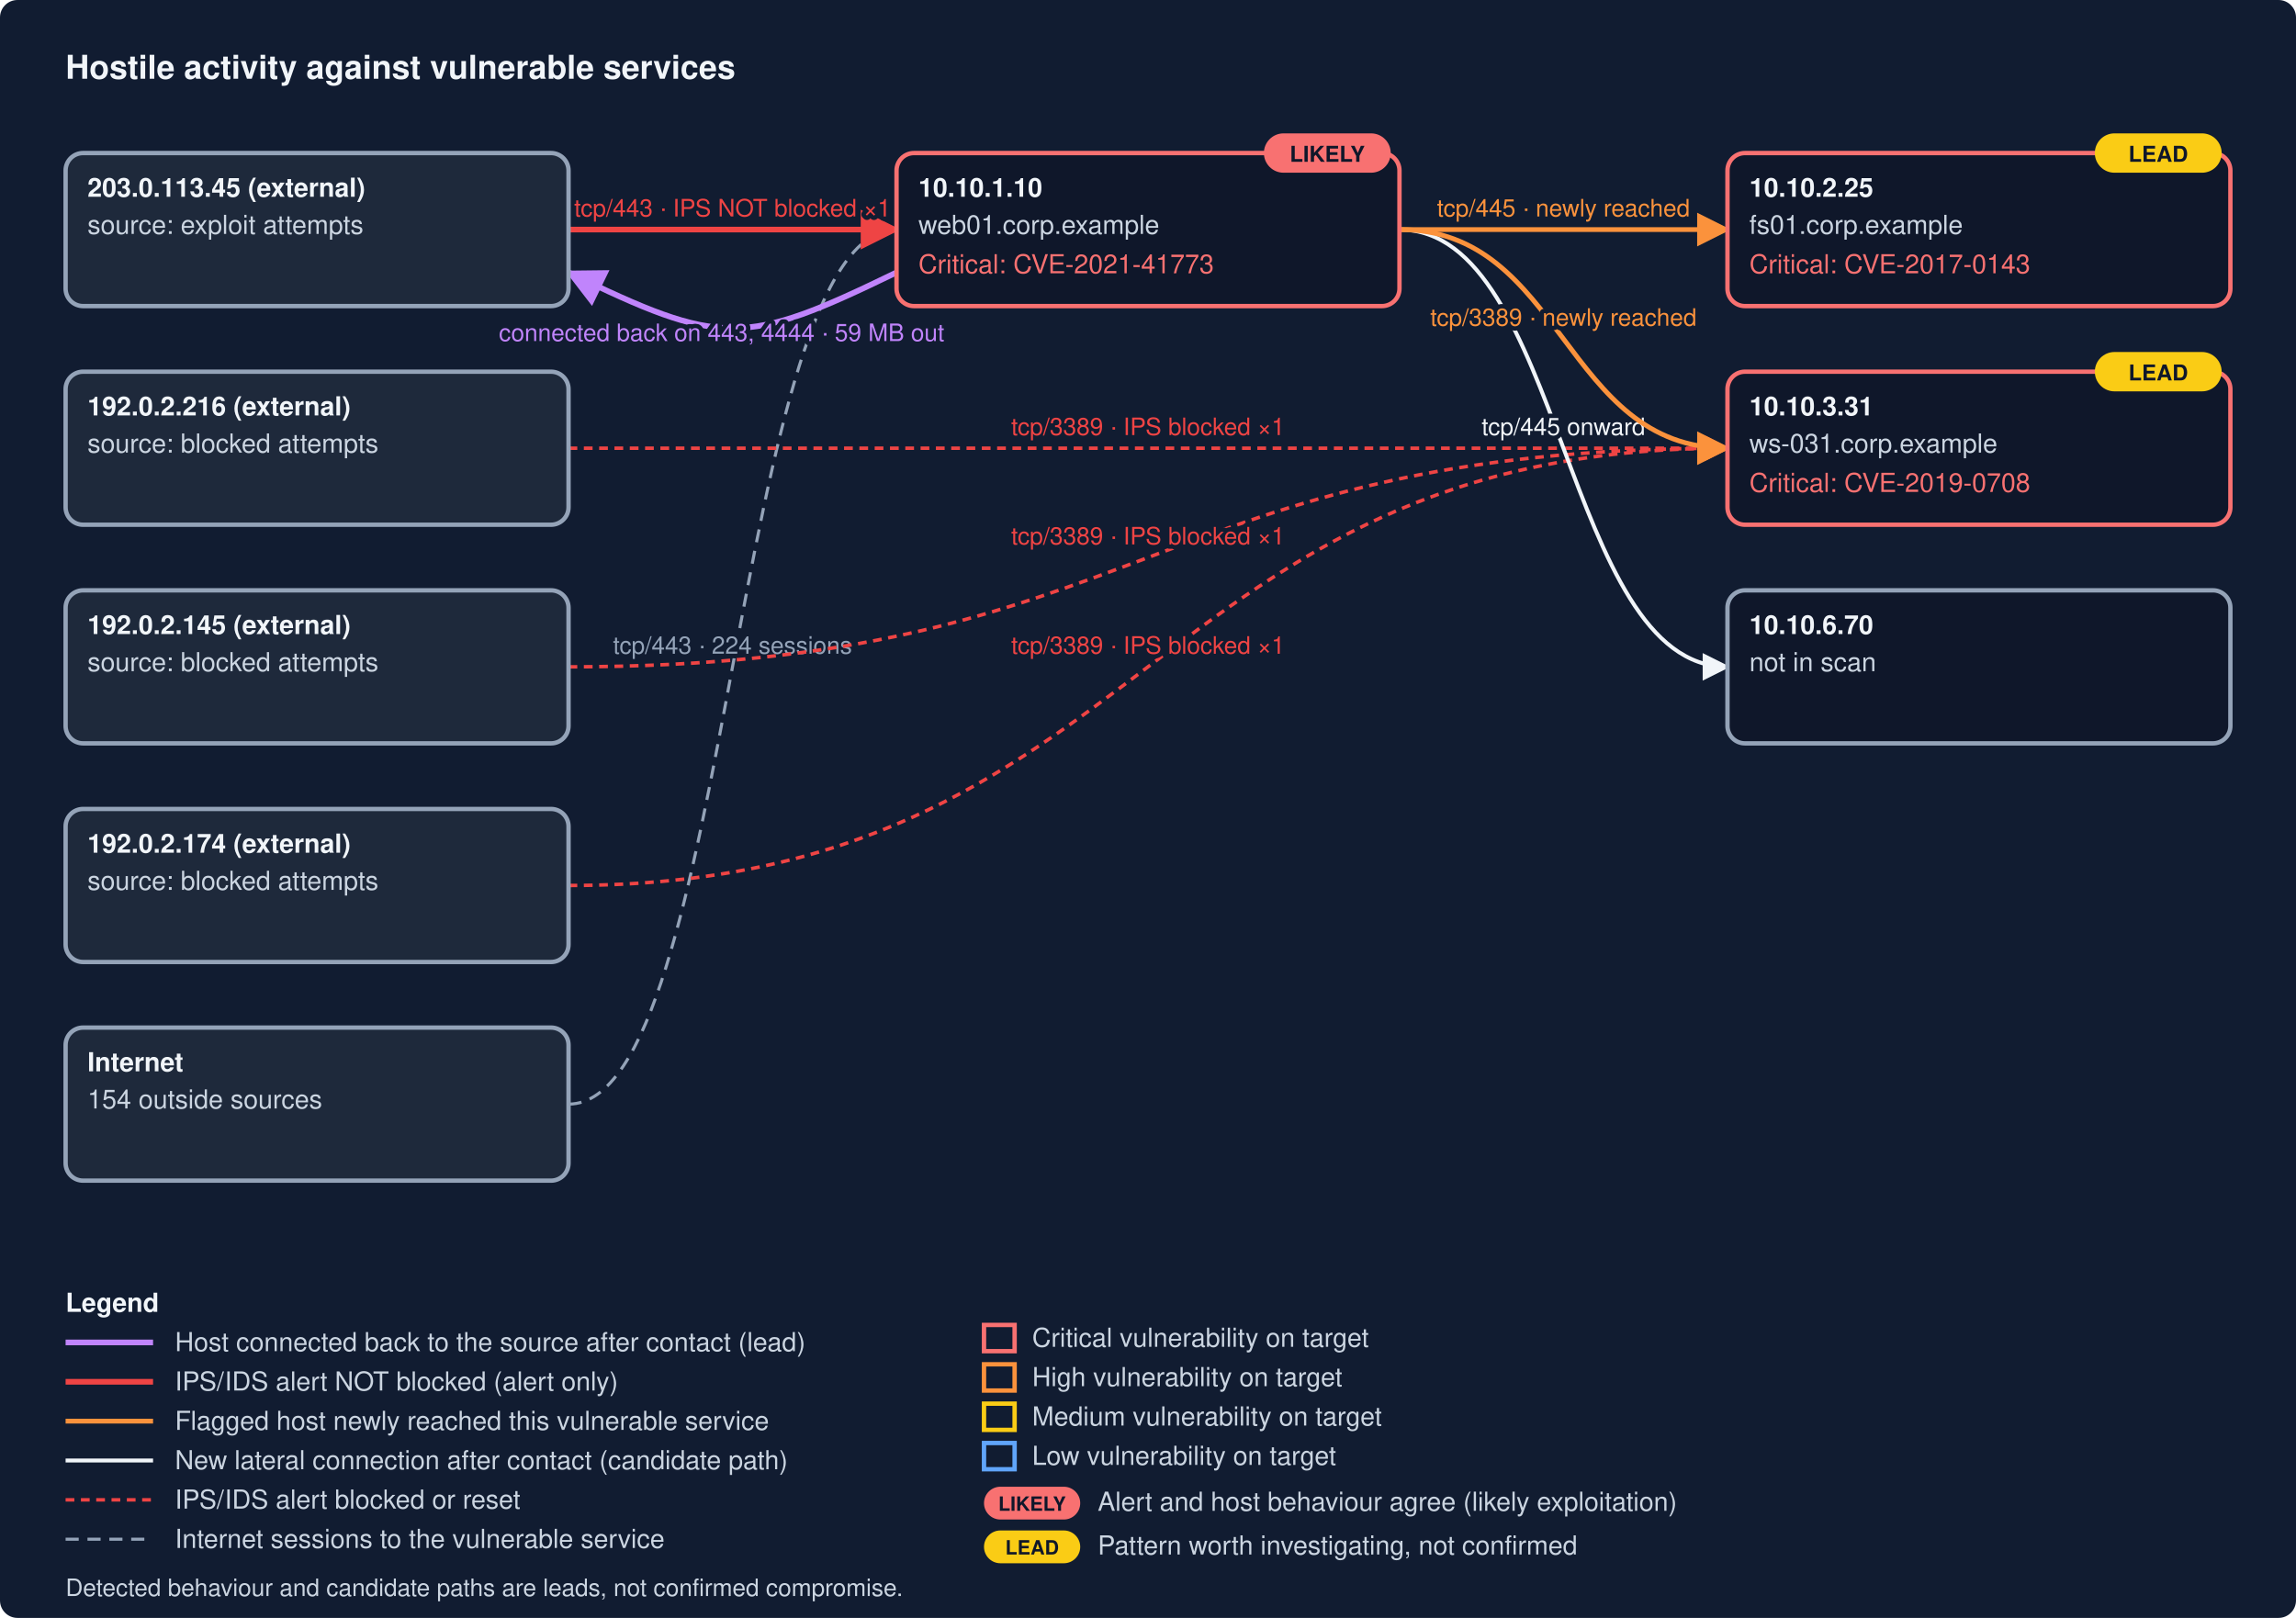
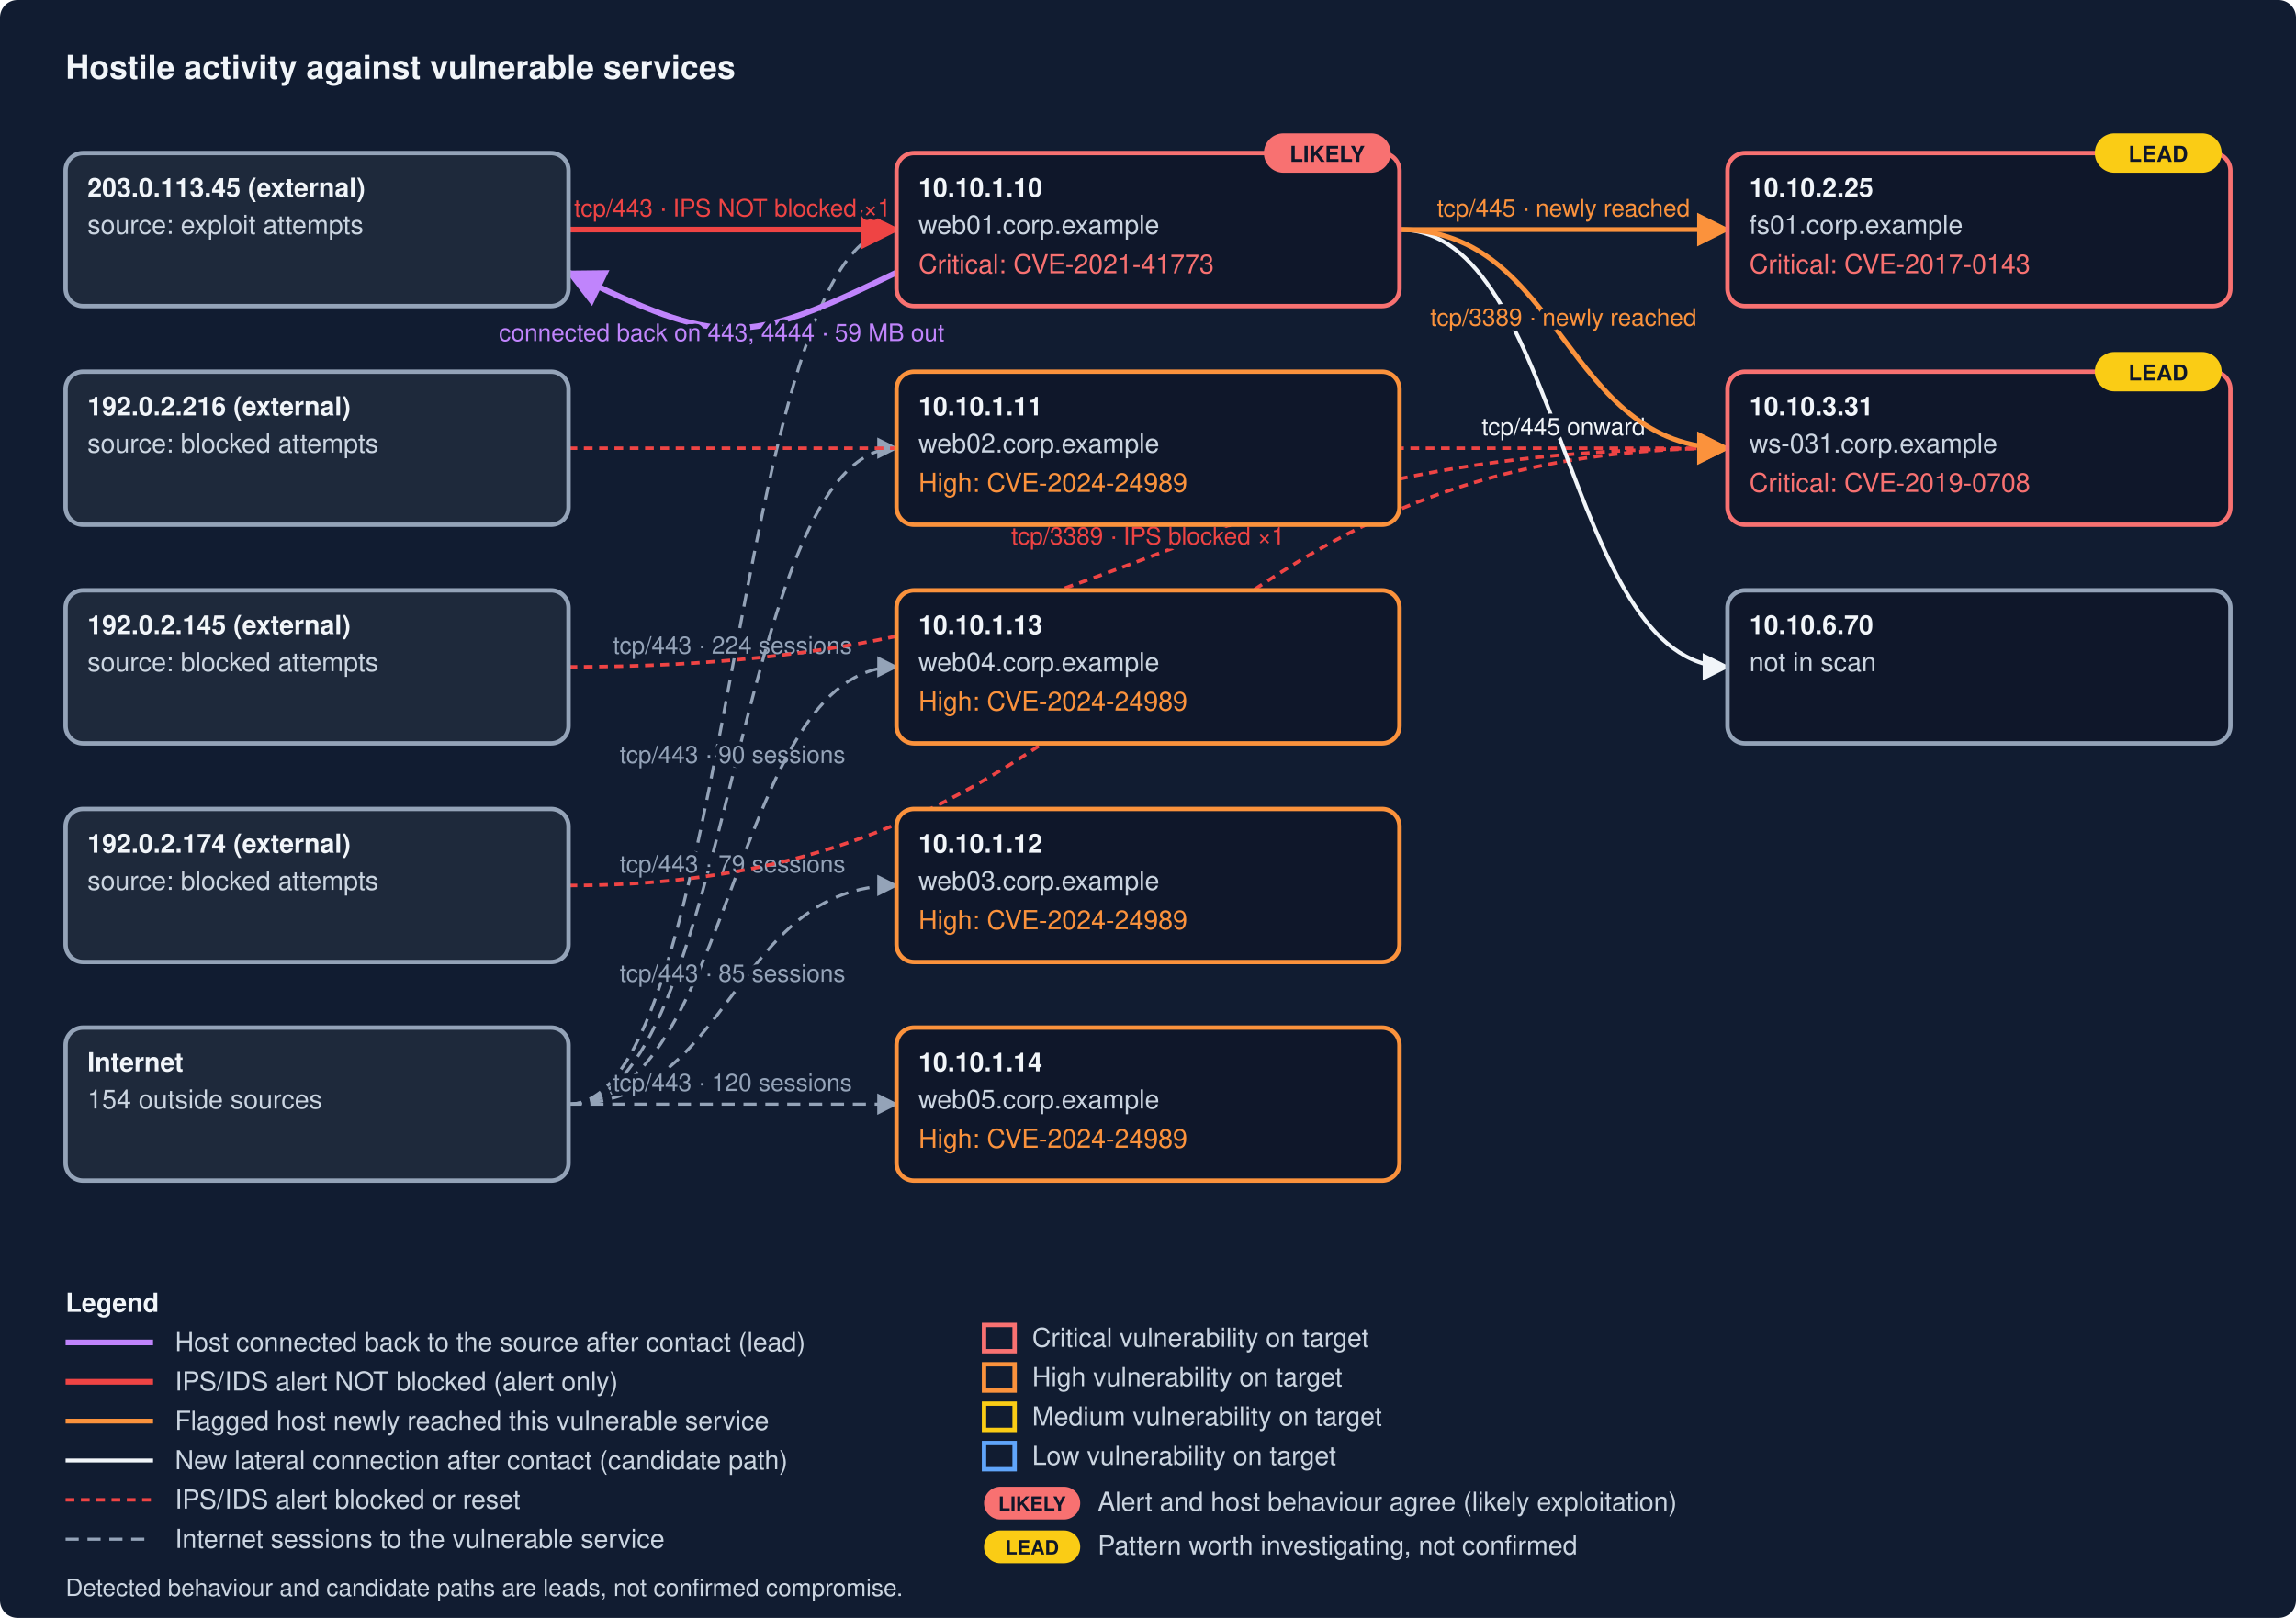
<svg xmlns="http://www.w3.org/2000/svg" class="dg" viewBox="0 0 1050 740" width="1050" height="740" role="img" aria-label="Hostile activity against vulnerable services" font-family="system-ui, -apple-system, Segoe UI, Helvetica, Arial, sans-serif" font-size="12">
  <style>
.dg-bg{fill:var(--panel,#111c31)}.dg-ink{fill:var(--fg,#f1f5f9)}.dg-ink2{fill:var(--muted,#cbd5e1)}
.dg-box{fill:var(--bg,#0f172a)}.dg-box.src{fill:var(--head,#1e293b)}
.dg-halo{paint-order:stroke;stroke:var(--panel,#111c31);stroke-width:4px;stroke-linejoin:round}
.sev-Critical{stroke:var(--sev-critical,#f87171)}.sev-High{stroke:var(--sev-high,#fb923c)}
.sev-Medium{stroke:var(--sev-medium,#facc15)}.sev-Low{stroke:var(--sev-low,#60a5fa)}
.sev-none,.sev-Info{stroke:var(--sev-none,#94a3b8)}
.tx-Critical{fill:var(--sev-critical,#f87171)}.tx-High{fill:var(--sev-high,#fb923c)}
.tx-Medium{fill:var(--sev-medium,#facc15)}.tx-Low{fill:var(--sev-low,#60a5fa)}.tx-none,.tx-Info{fill:var(--sev-none,#94a3b8)}
.e-return{stroke:var(--e-return,#c084fc);fill:var(--e-return,#c084fc)}
.e-ips,.e-ips-blocked{stroke:var(--e-ips,#ef4444);fill:var(--e-ips,#ef4444)}
.e-spread{stroke:var(--e-spread,#fb923c);fill:var(--e-spread,#fb923c)}
.e-onward{stroke:var(--fg,#f1f5f9);fill:var(--fg,#f1f5f9)}
.e-internet{stroke:var(--e-internet,#94a3b8);fill:var(--e-internet,#94a3b8)}
.lb-return{fill:var(--e-return,#c084fc)}.lb-ips,.lb-ips-blocked{fill:var(--e-ips,#ef4444)}
.lb-spread{fill:var(--e-spread,#fb923c)}.lb-onward{fill:var(--fg,#f1f5f9)}.lb-internet{fill:var(--e-internet,#94a3b8)}
path.e-return,path.e-ips,path.e-ips-blocked,path.e-spread,path.e-onward,path.e-internet,line.edge-line{fill:none}
.tag-likely{fill:var(--sev-critical,#f87171)}.tag-lead{fill:var(--sev-medium,#facc15)}.tag-tx{fill:var(--bg,#0f172a)}
.dg-dim{opacity:.18}.dg-focus rect,.dg-focus circle{stroke-width:4px}
.node,.bnode{cursor:pointer}
</style>
  <defs>
    <marker id="dg-arr-return" viewBox="0 0 10 10" refX="9" refY="5" markerWidth="7" markerHeight="7" orient="auto-start-reverse">
      <path d="M0,0 L10,5 L0,10 z" class="lb-return" />
    </marker>
    <marker id="dg-arr-ips" viewBox="0 0 10 10" refX="9" refY="5" markerWidth="7" markerHeight="7" orient="auto-start-reverse">
      <path d="M0,0 L10,5 L0,10 z" class="lb-ips" />
    </marker>
    <marker id="dg-arr-spread" viewBox="0 0 10 10" refX="9" refY="5" markerWidth="7" markerHeight="7" orient="auto-start-reverse">
      <path d="M0,0 L10,5 L0,10 z" class="lb-spread" />
    </marker>
    <marker id="dg-arr-onward" viewBox="0 0 10 10" refX="9" refY="5" markerWidth="7" markerHeight="7" orient="auto-start-reverse">
      <path d="M0,0 L10,5 L0,10 z" class="lb-onward" />
    </marker>
    <marker id="dg-arr-ips-blocked" viewBox="0 0 10 10" refX="9" refY="5" markerWidth="7" markerHeight="7" orient="auto-start-reverse">
      <path d="M0,0 L10,5 L0,10 z" class="lb-ips-blocked" />
    </marker>
    <marker id="dg-arr-internet" viewBox="0 0 10 10" refX="9" refY="5" markerWidth="7" markerHeight="7" orient="auto-start-reverse">
      <path d="M0,0 L10,5 L0,10 z" class="lb-internet" />
    </marker>
  </defs>
  <rect class="dg-bg" width="1050" height="740" rx="8" />
  <text x="30" y="36" font-size="15" font-weight="600" class="dg-ink">Hostile activity against vulnerable services</text>
  <g class="edge" data-src="internet" data-dst="10.10.1.10" data-findings="10.10.1.10|153884|443">
    <path d="M260,505.0 C335.0,505.0 335.0,105.0 410,105.0" class="e-internet" stroke-width="1.4" stroke-dasharray="6 4" marker-end="url(#dg-arr-internet)" />
    <text x="335" y="299" text-anchor="middle" font-size="11" class="dg-halo lb-internet">tcp/443 · 224 sessions</text>
  </g>
+   <g class="edge" data-src="internet" data-dst="10.10.1.11" data-findings="10.10.1.11|200206|443">
+     <path d="M260,505.0 C335.0,505.0 335.0,205.0 410,205.0" class="e-internet" stroke-width="1.4" stroke-dasharray="6 4" marker-end="url(#dg-arr-internet)" />
+     <text x="335" y="349" text-anchor="middle" font-size="11" class="dg-halo lb-internet">tcp/443 · 90 sessions</text>
+   </g>
+   <g class="edge" data-src="internet" data-dst="10.10.1.13" data-findings="10.10.1.13|200206|443">
+     <path d="M260,505.0 C335.0,505.0 335.0,305.0 410,305.0" class="e-internet" stroke-width="1.4" stroke-dasharray="6 4" marker-end="url(#dg-arr-internet)" />
+     <text x="335" y="399" text-anchor="middle" font-size="11" class="dg-halo lb-internet">tcp/443 · 79 sessions</text>
+   </g>
+   <g class="edge" data-src="internet" data-dst="10.10.1.12" data-findings="10.10.1.12|200206|443">
+     <path d="M260,505.0 C335.0,505.0 335.0,405.0 410,405.0" class="e-internet" stroke-width="1.4" stroke-dasharray="6 4" marker-end="url(#dg-arr-internet)" />
+     <text x="335" y="449" text-anchor="middle" font-size="11" class="dg-halo lb-internet">tcp/443 · 85 sessions</text>
+   </g>
+   <g class="edge" data-src="internet" data-dst="10.10.1.14" data-findings="10.10.1.14|200206|443">
+     <path d="M260,505.0 C335.0,505.0 335.0,505.0 410,505.0" class="e-internet" stroke-width="1.4" stroke-dasharray="6 4" marker-end="url(#dg-arr-internet)" />
+     <text x="335" y="499" text-anchor="middle" font-size="11" class="dg-halo lb-internet">tcp/443 · 120 sessions</text>
+   </g>
  <g class="edge" data-src="192.0.2.216" data-dst="10.10.3.31" data-findings="10.10.3.31|125313|3389">
    <path d="M260,205.0 C525.0,205.0 525.0,205.0 790,205.0" class="e-ips-blocked" stroke-width="1.6" stroke-dasharray="4 3" marker-end="url(#dg-arr-ips-blocked)" />
    <text x="525" y="199" text-anchor="middle" font-size="11" class="dg-halo lb-ips-blocked">tcp/3389 · IPS blocked ×1</text>
  </g>
  <g class="edge" data-src="192.0.2.145" data-dst="10.10.3.31" data-findings="10.10.3.31|125313|3389">
    <path d="M260,305.0 C525.0,305.0 525.0,205.0 790,205.0" class="e-ips-blocked" stroke-width="1.6" stroke-dasharray="4 3" marker-end="url(#dg-arr-ips-blocked)" />
    <text x="525" y="249" text-anchor="middle" font-size="11" class="dg-halo lb-ips-blocked">tcp/3389 · IPS blocked ×1</text>
  </g>
  <g class="edge" data-src="192.0.2.174" data-dst="10.10.3.31" data-findings="10.10.3.31|125313|3389">
    <path d="M260,405.0 C525.0,405.0 525.0,205.0 790,205.0" class="e-ips-blocked" stroke-width="1.6" stroke-dasharray="4 3" marker-end="url(#dg-arr-ips-blocked)" />
    <text x="525" y="299" text-anchor="middle" font-size="11" class="dg-halo lb-ips-blocked">tcp/3389 · IPS blocked ×1</text>
  </g>
  <g class="edge" data-src="10.10.1.10" data-dst="10.10.6.70" data-findings="10.10.1.10|153884|443">
    <path d="M640,105.0 C715.0,105.0 715.0,305.0 790,305.0" class="e-onward" stroke-width="1.8" marker-end="url(#dg-arr-onward)" />
    <text x="715" y="199" text-anchor="middle" font-size="11" class="dg-halo lb-onward">tcp/445 onward</text>
  </g>
  <g class="edge" data-src="10.10.1.10" data-dst="10.10.2.25" data-findings="10.10.2.25|97833|445">
    <path d="M640,105.0 C715.0,105.0 715.0,105.0 790,105.0" class="e-spread" stroke-width="2.2" marker-end="url(#dg-arr-spread)" />
    <text x="715" y="99" text-anchor="middle" font-size="11" class="dg-halo lb-spread">tcp/445 · newly reached</text>
  </g>
  <g class="edge" data-src="10.10.1.10" data-dst="10.10.3.31" data-findings="10.10.3.31|125313|3389">
    <path d="M640,105.0 C715.0,105.0 715.0,205.0 790,205.0" class="e-spread" stroke-width="2.2" marker-end="url(#dg-arr-spread)" />
    <text x="715" y="149" text-anchor="middle" font-size="11" class="dg-halo lb-spread">tcp/3389 · newly reached</text>
  </g>
  <g class="edge" data-src="203.0.113.45" data-dst="10.10.1.10" data-findings="10.10.1.10|153884|443">
    <path d="M260,105.0 C335.0,105.0 335.0,105.0 410,105.0" class="e-ips" stroke-width="2.6" marker-end="url(#dg-arr-ips)" />
    <text x="335" y="99" text-anchor="middle" font-size="11" class="dg-halo lb-ips">tcp/443 · IPS NOT blocked ×1</text>
  </g>
  <g class="edge" data-src="10.10.1.10" data-dst="203.0.113.45" data-findings="10.10.1.10|153884|443">
    <path d="M410,124.6 C340,158.6 330,158.6 260,124.6" class="e-return" stroke-width="2.6" marker-end="url(#dg-arr-return)" />
    <text x="330" y="156" text-anchor="middle" font-size="11" class="dg-halo lb-return">connected back on 443, 4444 · 59 MB out</text>
  </g>
  <g class="node" data-host="203.0.113.45" data-sev="none" tabindex="0">
    <rect class="dg-box src sev-none" x="30" y="70" width="230" height="70" rx="8" stroke-width="2" />
    <text x="40" y="90" font-weight="600" class="dg-ink">203.0.113.45 (external)</text>
    <text x="40" y="107" class="dg-ink2">source: exploit attempts</text>
  </g>
  <g class="node" data-host="10.10.1.10" data-sev="Critical" tabindex="0">
    <rect class="dg-box sev-Critical" x="410" y="70" width="230" height="70" rx="8" stroke-width="2" />
    <text x="420" y="90" font-weight="600" class="dg-ink">10.10.1.10</text>
    <text x="420" y="107" class="dg-ink2">web01.corp.example</text>
    <text x="420" y="125" class="tx-Critical">Critical: CVE-2021-41773</text>
    <rect x="578" y="61" width="58" height="18" rx="9" class="tag-likely" />
    <text x="607" y="74" text-anchor="middle" font-size="10" font-weight="700" class="tag-tx">LIKELY</text>
  </g>
  <g class="node" data-host="10.10.2.25" data-sev="Critical" tabindex="0">
    <rect class="dg-box sev-Critical" x="790" y="70" width="230" height="70" rx="8" stroke-width="2" />
    <text x="800" y="90" font-weight="600" class="dg-ink">10.10.2.25</text>
    <text x="800" y="107" class="dg-ink2">fs01.corp.example</text>
    <text x="800" y="125" class="tx-Critical">Critical: CVE-2017-0143</text>
    <rect x="958" y="61" width="58" height="18" rx="9" class="tag-lead" />
    <text x="987" y="74" text-anchor="middle" font-size="10" font-weight="700" class="tag-tx">LEAD</text>
  </g>
  <g class="node" data-host="10.10.3.31" data-sev="Critical" tabindex="0">
    <rect class="dg-box sev-Critical" x="790" y="170" width="230" height="70" rx="8" stroke-width="2" />
    <text x="800" y="190" font-weight="600" class="dg-ink">10.10.3.31</text>
    <text x="800" y="207" class="dg-ink2">ws-031.corp.example</text>
    <text x="800" y="225" class="tx-Critical">Critical: CVE-2019-0708</text>
    <rect x="958" y="161" width="58" height="18" rx="9" class="tag-lead" />
    <text x="987" y="174" text-anchor="middle" font-size="10" font-weight="700" class="tag-tx">LEAD</text>
  </g>
  <g class="node" data-host="10.10.6.70" data-sev="none" tabindex="0">
    <rect class="dg-box sev-none" x="790" y="270" width="230" height="70" rx="8" stroke-width="2" />
    <text x="800" y="290" font-weight="600" class="dg-ink">10.10.6.70</text>
    <text x="800" y="307" class="dg-ink2">not in scan</text>
  </g>
  <g class="node" data-host="192.0.2.216" data-sev="none" tabindex="0">
    <rect class="dg-box src sev-none" x="30" y="170" width="230" height="70" rx="8" stroke-width="2" />
    <text x="40" y="190" font-weight="600" class="dg-ink">192.0.2.216 (external)</text>
    <text x="40" y="207" class="dg-ink2">source: blocked attempts</text>
  </g>
  <g class="node" data-host="192.0.2.145" data-sev="none" tabindex="0">
    <rect class="dg-box src sev-none" x="30" y="270" width="230" height="70" rx="8" stroke-width="2" />
    <text x="40" y="290" font-weight="600" class="dg-ink">192.0.2.145 (external)</text>
    <text x="40" y="307" class="dg-ink2">source: blocked attempts</text>
  </g>
  <g class="node" data-host="192.0.2.174" data-sev="none" tabindex="0">
    <rect class="dg-box src sev-none" x="30" y="370" width="230" height="70" rx="8" stroke-width="2" />
    <text x="40" y="390" font-weight="600" class="dg-ink">192.0.2.174 (external)</text>
    <text x="40" y="407" class="dg-ink2">source: blocked attempts</text>
+   </g>
+   <g class="node" data-host="10.10.1.11" data-sev="High" tabindex="0">
+     <rect class="dg-box sev-High" x="410" y="170" width="230" height="70" rx="8" stroke-width="2" />
+     <text x="420" y="190" font-weight="600" class="dg-ink">10.10.1.11</text>
+     <text x="420" y="207" class="dg-ink2">web02.corp.example</text>
+     <text x="420" y="225" class="tx-High">High: CVE-2024-24989</text>
+   </g>
+   <g class="node" data-host="10.10.1.13" data-sev="High" tabindex="0">
+     <rect class="dg-box sev-High" x="410" y="270" width="230" height="70" rx="8" stroke-width="2" />
+     <text x="420" y="290" font-weight="600" class="dg-ink">10.10.1.13</text>
+     <text x="420" y="307" class="dg-ink2">web04.corp.example</text>
+     <text x="420" y="325" class="tx-High">High: CVE-2024-24989</text>
+   </g>
+   <g class="node" data-host="10.10.1.12" data-sev="High" tabindex="0">
+     <rect class="dg-box sev-High" x="410" y="370" width="230" height="70" rx="8" stroke-width="2" />
+     <text x="420" y="390" font-weight="600" class="dg-ink">10.10.1.12</text>
+     <text x="420" y="407" class="dg-ink2">web03.corp.example</text>
+     <text x="420" y="425" class="tx-High">High: CVE-2024-24989</text>
+   </g>
+   <g class="node" data-host="10.10.1.14" data-sev="High" tabindex="0">
+     <rect class="dg-box sev-High" x="410" y="470" width="230" height="70" rx="8" stroke-width="2" />
+     <text x="420" y="490" font-weight="600" class="dg-ink">10.10.1.14</text>
+     <text x="420" y="507" class="dg-ink2">web05.corp.example</text>
+     <text x="420" y="525" class="tx-High">High: CVE-2024-24989</text>
  </g>
  <g class="node" data-host="internet" data-sev="none" tabindex="0">
    <rect class="dg-box src sev-none" x="30" y="470" width="230" height="70" rx="8" stroke-width="2" />
    <text x="40" y="490" font-weight="600" class="dg-ink">Internet</text>
    <text x="40" y="507" class="dg-ink2">154 outside sources</text>
  </g>
  <text x="30" y="600" font-weight="600" class="dg-ink">Legend</text>
  <line x1="30" y1="614" x2="70" y2="614" class="edge-line e-return" stroke-width="2.6" />
  <text x="80" y="618" class="dg-ink2">Host connected back to the source after contact (lead)</text>
  <line x1="30" y1="632" x2="70" y2="632" class="edge-line e-ips" stroke-width="2.6" />
  <text x="80" y="636" class="dg-ink2">IPS/IDS alert NOT blocked (alert only)</text>
  <line x1="30" y1="650" x2="70" y2="650" class="edge-line e-spread" stroke-width="2.2" />
  <text x="80" y="654" class="dg-ink2">Flagged host newly reached this vulnerable service</text>
  <line x1="30" y1="668" x2="70" y2="668" class="edge-line e-onward" stroke-width="1.8" />
  <text x="80" y="672" class="dg-ink2">New lateral connection after contact (candidate path)</text>
  <line x1="30" y1="686" x2="70" y2="686" class="edge-line e-ips-blocked" stroke-width="1.6" stroke-dasharray="4 3" />
  <text x="80" y="690" class="dg-ink2">IPS/IDS alert blocked or reset</text>
  <line x1="30" y1="704" x2="70" y2="704" class="edge-line e-internet" stroke-width="1.4" stroke-dasharray="6 4" />
  <text x="80" y="708" class="dg-ink2">Internet sessions to the vulnerable service</text>
  <rect x="450" y="606" width="14" height="12" fill="none" stroke-width="2" class="sev-Critical" />
  <text x="472" y="616" class="dg-ink2">Critical vulnerability on target</text>
  <rect x="450" y="624" width="14" height="12" fill="none" stroke-width="2" class="sev-High" />
  <text x="472" y="634" class="dg-ink2">High vulnerability on target</text>
  <rect x="450" y="642" width="14" height="12" fill="none" stroke-width="2" class="sev-Medium" />
  <text x="472" y="652" class="dg-ink2">Medium vulnerability on target</text>
  <rect x="450" y="660" width="14" height="12" fill="none" stroke-width="2" class="sev-Low" />
  <text x="472" y="670" class="dg-ink2">Low vulnerability on target</text>
  <rect x="450" y="680" width="44" height="15" rx="7.5" class="tag-likely" />
  <text x="472" y="691" text-anchor="middle" font-size="9" font-weight="700" class="tag-tx">LIKELY</text>
  <text x="502" y="691" class="dg-ink2">Alert and host behaviour agree (likely exploitation)</text>
  <rect x="450" y="700" width="44" height="15" rx="7.5" class="tag-lead" />
  <text x="472" y="711" text-anchor="middle" font-size="9" font-weight="700" class="tag-tx">LEAD</text>
  <text x="502" y="711" class="dg-ink2">Pattern worth investigating, not confirmed</text>
  <text x="30" y="730" font-size="11" class="dg-ink2">Detected behaviour and candidate paths are leads, not confirmed compromise.</text>
</svg>
